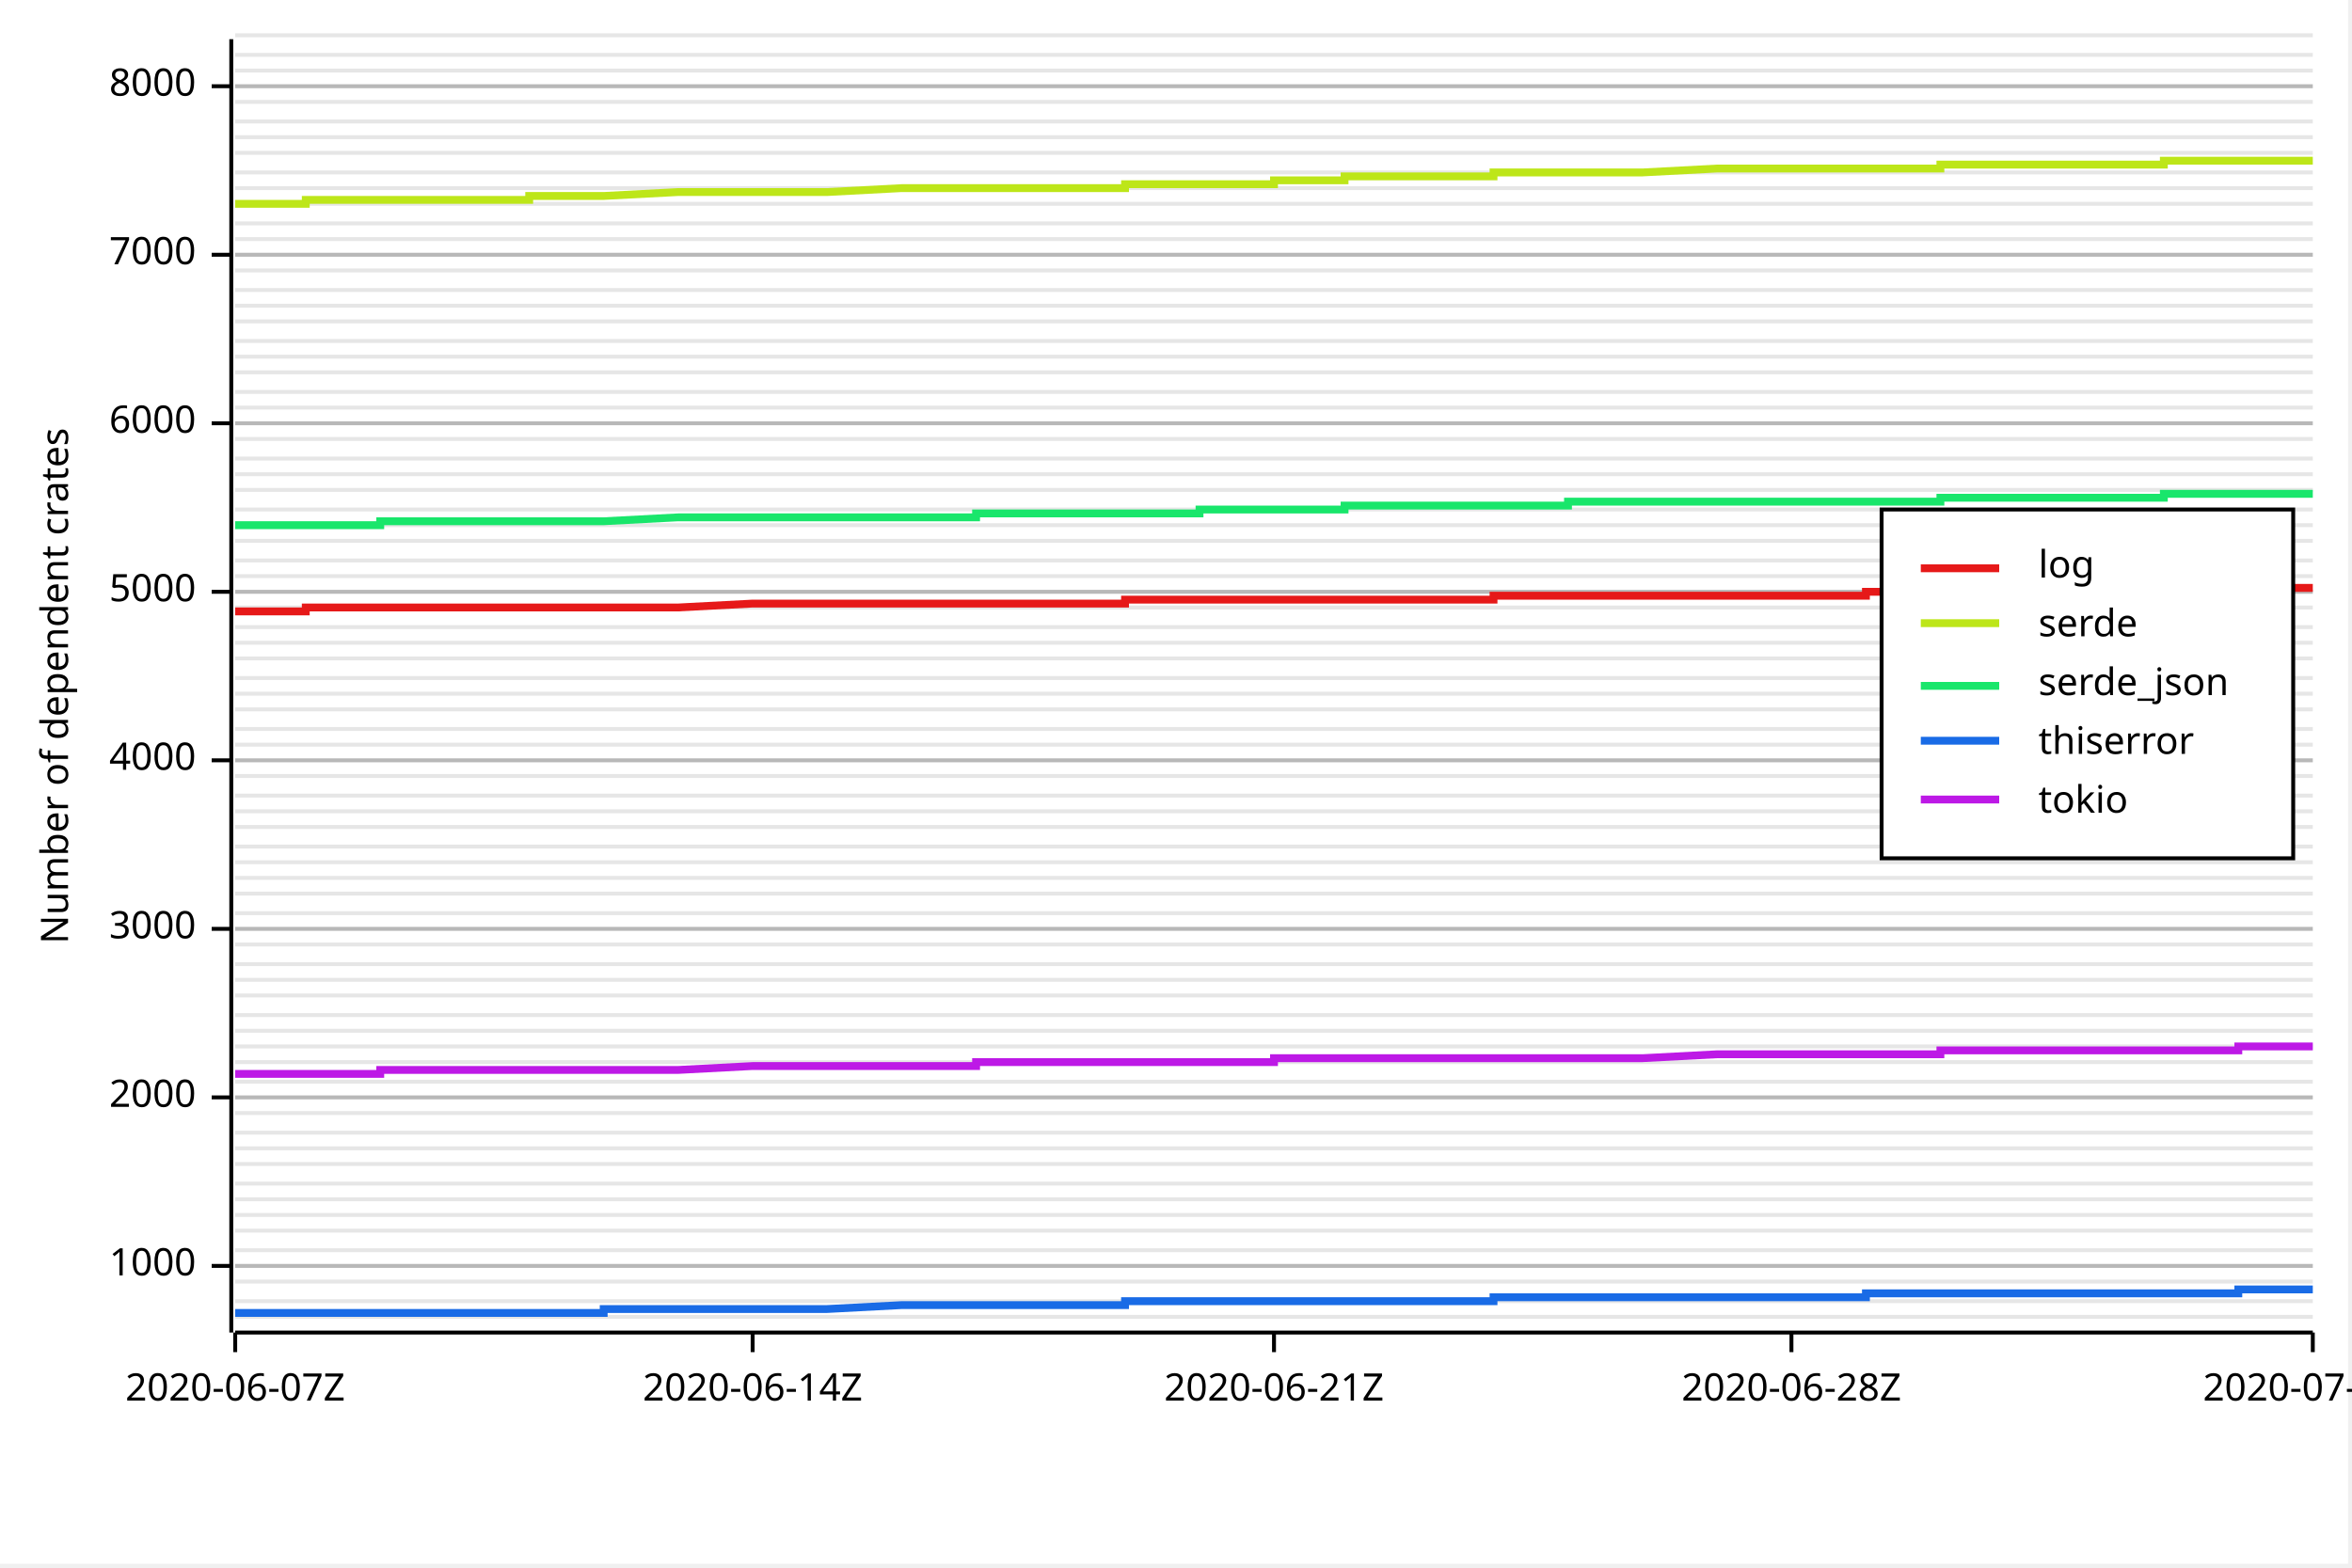
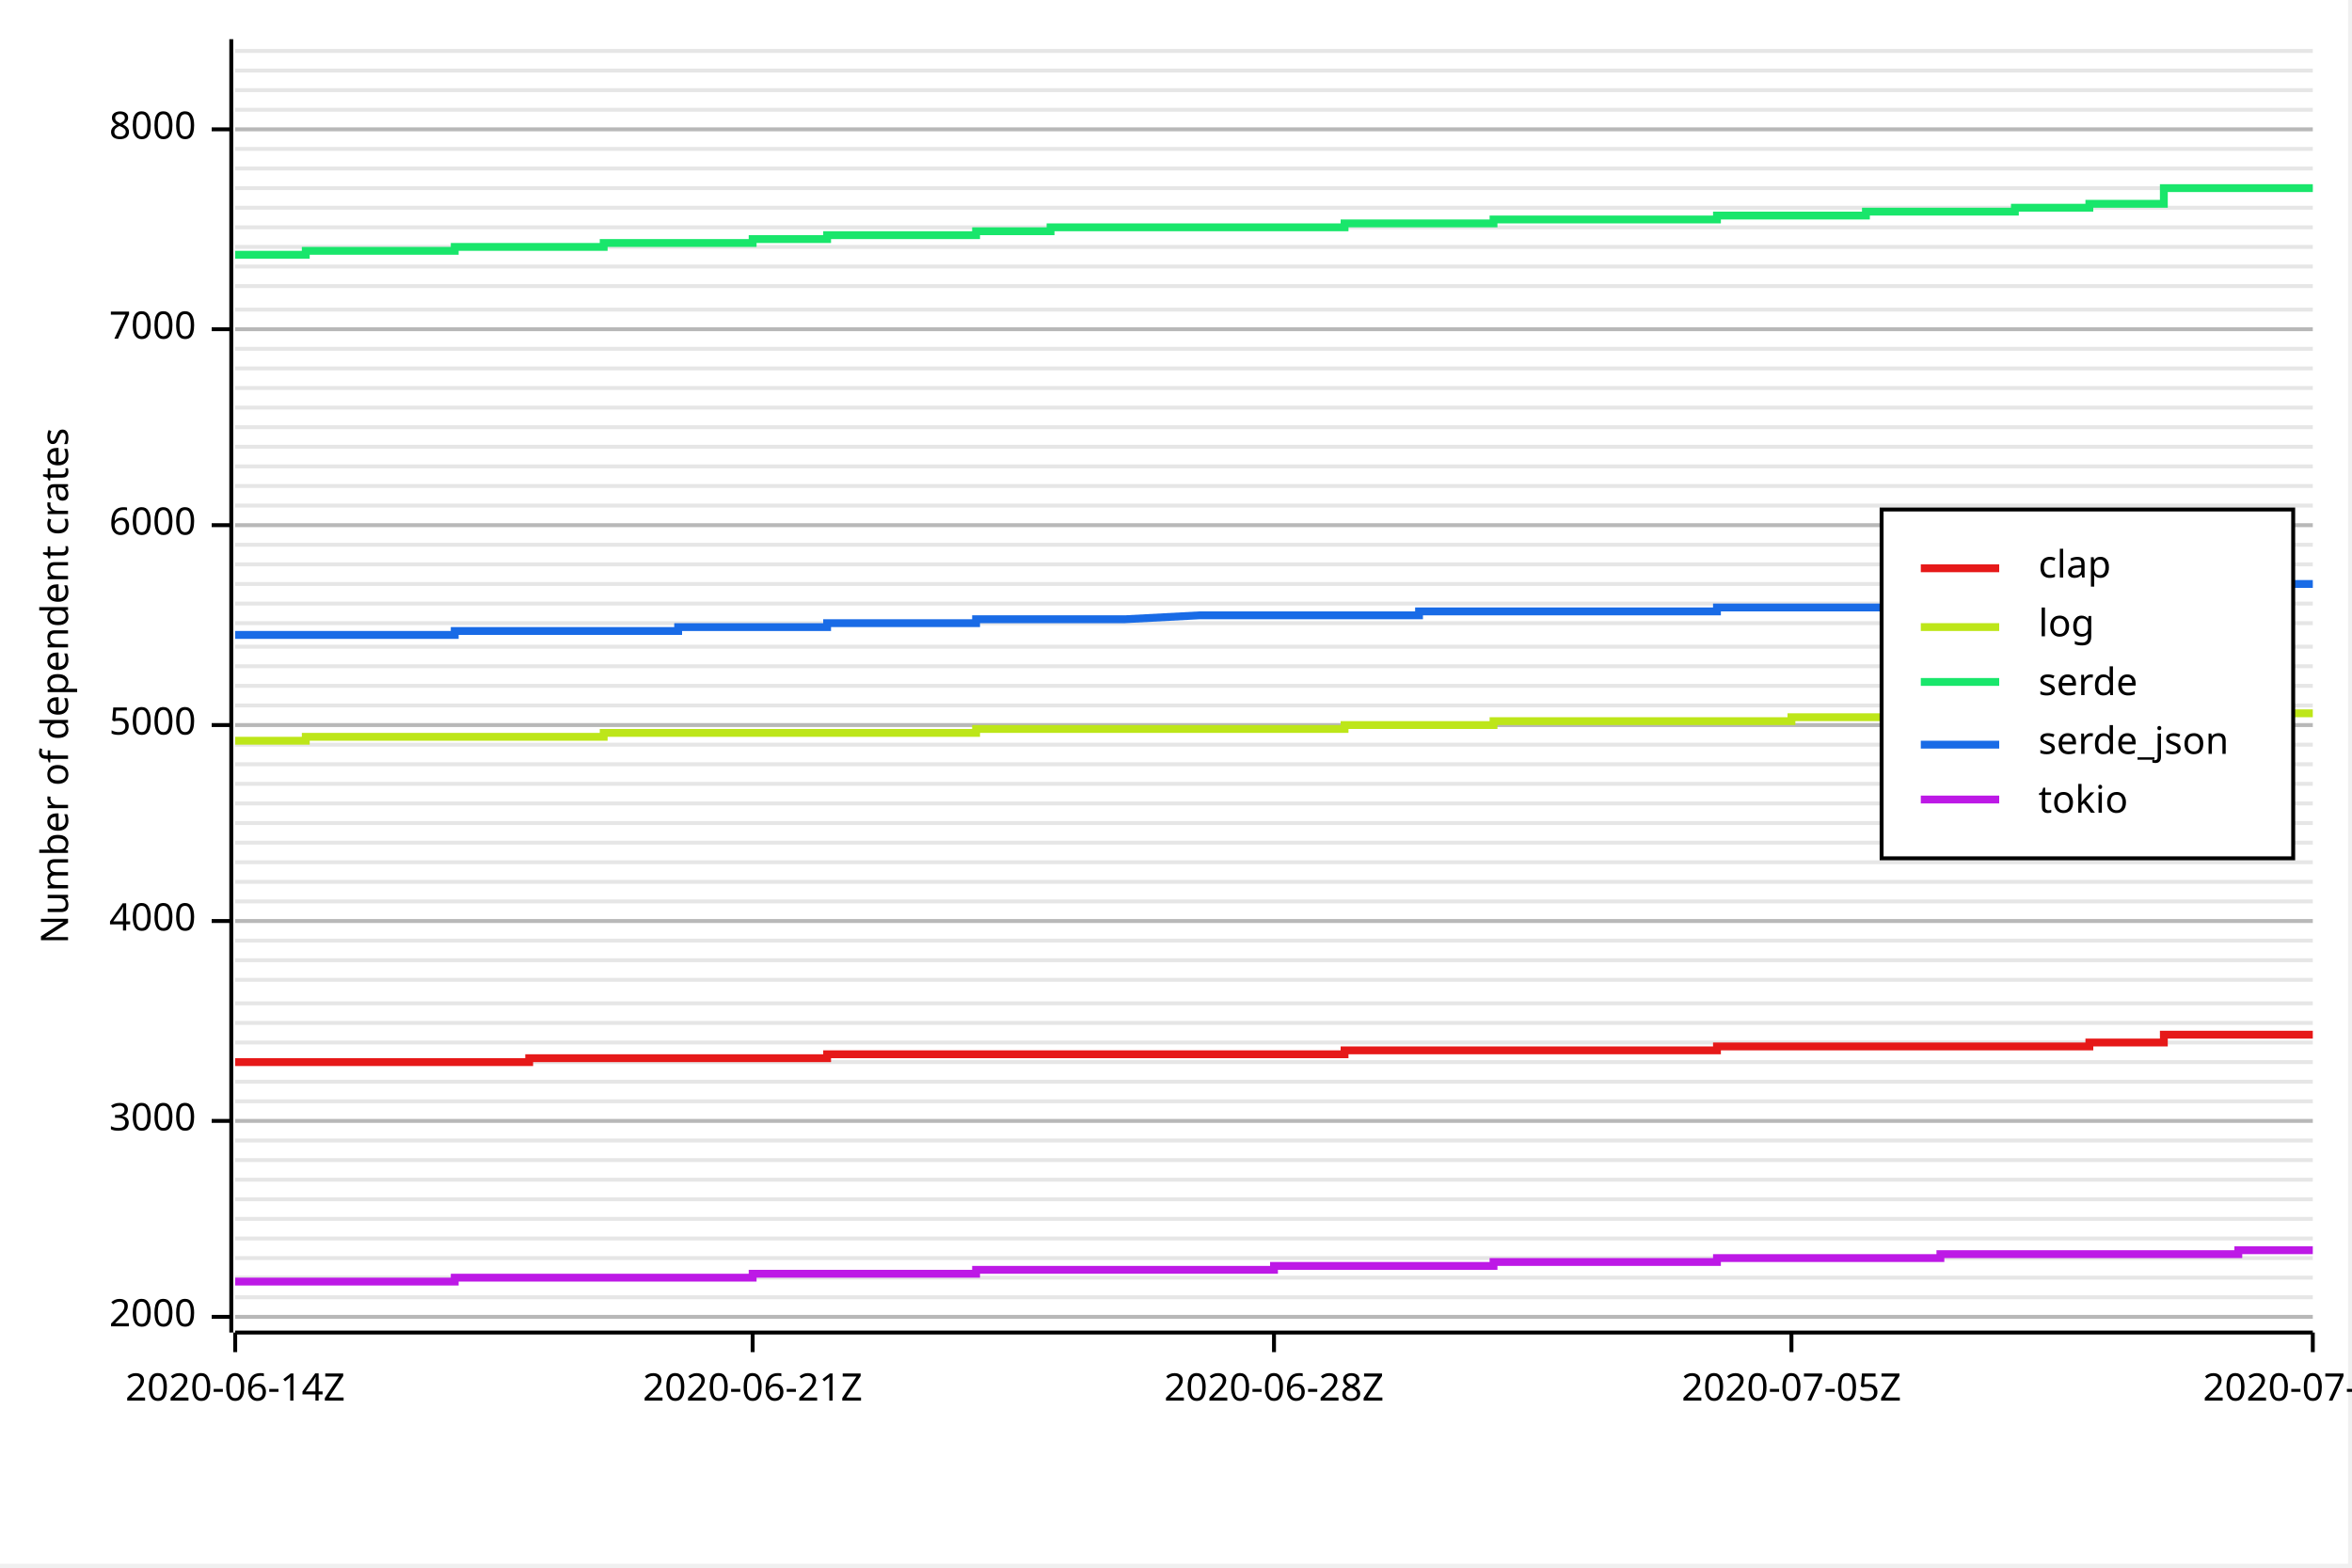
<svg xmlns="http://www.w3.org/2000/svg" width="600" height="400">
  <rect x="0" y="0" width="599" height="399" opacity="1" fill="#FFFFFF" stroke="none" />
  <line opacity="0.1" stroke="#000000" stroke-width="1" x1="60" y1="336" x2="590" y2="336" />
-   <line opacity="0.1" stroke="#000000" stroke-width="1" x1="60" y1="332" x2="590" y2="332" />
-   <line opacity="0.1" stroke="#000000" stroke-width="1" x1="60" y1="327" x2="590" y2="327" />
-   <line opacity="0.1" stroke="#000000" stroke-width="1" x1="60" y1="323" x2="590" y2="323" />
-   <line opacity="0.1" stroke="#000000" stroke-width="1" x1="60" y1="319" x2="590" y2="319" />
-   <line opacity="0.1" stroke="#000000" stroke-width="1" x1="60" y1="314" x2="590" y2="314" />
-   <line opacity="0.1" stroke="#000000" stroke-width="1" x1="60" y1="310" x2="590" y2="310" />
+   <line opacity="0.1" stroke="#000000" stroke-width="1" x1="60" y1="331" x2="590" y2="331" />
+   <line opacity="0.1" stroke="#000000" stroke-width="1" x1="60" y1="326" x2="590" y2="326" />
+   <line opacity="0.1" stroke="#000000" stroke-width="1" x1="60" y1="321" x2="590" y2="321" />
+   <line opacity="0.1" stroke="#000000" stroke-width="1" x1="60" y1="316" x2="590" y2="316" />
+   <line opacity="0.1" stroke="#000000" stroke-width="1" x1="60" y1="311" x2="590" y2="311" />
  <line opacity="0.1" stroke="#000000" stroke-width="1" x1="60" y1="306" x2="590" y2="306" />
-   <line opacity="0.1" stroke="#000000" stroke-width="1" x1="60" y1="302" x2="590" y2="302" />
-   <line opacity="0.1" stroke="#000000" stroke-width="1" x1="60" y1="297" x2="590" y2="297" />
-   <line opacity="0.1" stroke="#000000" stroke-width="1" x1="60" y1="293" x2="590" y2="293" />
-   <line opacity="0.1" stroke="#000000" stroke-width="1" x1="60" y1="289" x2="590" y2="289" />
-   <line opacity="0.1" stroke="#000000" stroke-width="1" x1="60" y1="284" x2="590" y2="284" />
-   <line opacity="0.1" stroke="#000000" stroke-width="1" x1="60" y1="280" x2="590" y2="280" />
+   <line opacity="0.1" stroke="#000000" stroke-width="1" x1="60" y1="301" x2="590" y2="301" />
+   <line opacity="0.1" stroke="#000000" stroke-width="1" x1="60" y1="296" x2="590" y2="296" />
+   <line opacity="0.1" stroke="#000000" stroke-width="1" x1="60" y1="291" x2="590" y2="291" />
+   <line opacity="0.1" stroke="#000000" stroke-width="1" x1="60" y1="286" x2="590" y2="286" />
+   <line opacity="0.1" stroke="#000000" stroke-width="1" x1="60" y1="281" x2="590" y2="281" />
  <line opacity="0.1" stroke="#000000" stroke-width="1" x1="60" y1="276" x2="590" y2="276" />
  <line opacity="0.1" stroke="#000000" stroke-width="1" x1="60" y1="271" x2="590" y2="271" />
-   <line opacity="0.1" stroke="#000000" stroke-width="1" x1="60" y1="267" x2="590" y2="267" />
-   <line opacity="0.1" stroke="#000000" stroke-width="1" x1="60" y1="263" x2="590" y2="263" />
-   <line opacity="0.1" stroke="#000000" stroke-width="1" x1="60" y1="259" x2="590" y2="259" />
-   <line opacity="0.1" stroke="#000000" stroke-width="1" x1="60" y1="254" x2="590" y2="254" />
+   <line opacity="0.1" stroke="#000000" stroke-width="1" x1="60" y1="266" x2="590" y2="266" />
+   <line opacity="0.1" stroke="#000000" stroke-width="1" x1="60" y1="261" x2="590" y2="261" />
+   <line opacity="0.1" stroke="#000000" stroke-width="1" x1="60" y1="256" x2="590" y2="256" />
  <line opacity="0.1" stroke="#000000" stroke-width="1" x1="60" y1="250" x2="590" y2="250" />
-   <line opacity="0.1" stroke="#000000" stroke-width="1" x1="60" y1="246" x2="590" y2="246" />
-   <line opacity="0.1" stroke="#000000" stroke-width="1" x1="60" y1="241" x2="590" y2="241" />
-   <line opacity="0.1" stroke="#000000" stroke-width="1" x1="60" y1="237" x2="590" y2="237" />
-   <line opacity="0.1" stroke="#000000" stroke-width="1" x1="60" y1="233" x2="590" y2="233" />
-   <line opacity="0.1" stroke="#000000" stroke-width="1" x1="60" y1="228" x2="590" y2="228" />
-   <line opacity="0.1" stroke="#000000" stroke-width="1" x1="60" y1="224" x2="590" y2="224" />
+   <line opacity="0.1" stroke="#000000" stroke-width="1" x1="60" y1="245" x2="590" y2="245" />
+   <line opacity="0.1" stroke="#000000" stroke-width="1" x1="60" y1="240" x2="590" y2="240" />
+   <line opacity="0.1" stroke="#000000" stroke-width="1" x1="60" y1="235" x2="590" y2="235" />
+   <line opacity="0.1" stroke="#000000" stroke-width="1" x1="60" y1="230" x2="590" y2="230" />
+   <line opacity="0.1" stroke="#000000" stroke-width="1" x1="60" y1="225" x2="590" y2="225" />
  <line opacity="0.1" stroke="#000000" stroke-width="1" x1="60" y1="220" x2="590" y2="220" />
-   <line opacity="0.1" stroke="#000000" stroke-width="1" x1="60" y1="216" x2="590" y2="216" />
-   <line opacity="0.1" stroke="#000000" stroke-width="1" x1="60" y1="211" x2="590" y2="211" />
-   <line opacity="0.1" stroke="#000000" stroke-width="1" x1="60" y1="207" x2="590" y2="207" />
-   <line opacity="0.1" stroke="#000000" stroke-width="1" x1="60" y1="203" x2="590" y2="203" />
-   <line opacity="0.1" stroke="#000000" stroke-width="1" x1="60" y1="198" x2="590" y2="198" />
-   <line opacity="0.1" stroke="#000000" stroke-width="1" x1="60" y1="194" x2="590" y2="194" />
+   <line opacity="0.1" stroke="#000000" stroke-width="1" x1="60" y1="215" x2="590" y2="215" />
+   <line opacity="0.1" stroke="#000000" stroke-width="1" x1="60" y1="210" x2="590" y2="210" />
+   <line opacity="0.1" stroke="#000000" stroke-width="1" x1="60" y1="205" x2="590" y2="205" />
+   <line opacity="0.1" stroke="#000000" stroke-width="1" x1="60" y1="200" x2="590" y2="200" />
+   <line opacity="0.1" stroke="#000000" stroke-width="1" x1="60" y1="195" x2="590" y2="195" />
  <line opacity="0.1" stroke="#000000" stroke-width="1" x1="60" y1="190" x2="590" y2="190" />
-   <line opacity="0.1" stroke="#000000" stroke-width="1" x1="60" y1="186" x2="590" y2="186" />
-   <line opacity="0.1" stroke="#000000" stroke-width="1" x1="60" y1="181" x2="590" y2="181" />
-   <line opacity="0.1" stroke="#000000" stroke-width="1" x1="60" y1="177" x2="590" y2="177" />
-   <line opacity="0.1" stroke="#000000" stroke-width="1" x1="60" y1="173" x2="590" y2="173" />
-   <line opacity="0.1" stroke="#000000" stroke-width="1" x1="60" y1="168" x2="590" y2="168" />
-   <line opacity="0.1" stroke="#000000" stroke-width="1" x1="60" y1="164" x2="590" y2="164" />
-   <line opacity="0.1" stroke="#000000" stroke-width="1" x1="60" y1="160" x2="590" y2="160" />
-   <line opacity="0.1" stroke="#000000" stroke-width="1" x1="60" y1="155" x2="590" y2="155" />
-   <line opacity="0.1" stroke="#000000" stroke-width="1" x1="60" y1="151" x2="590" y2="151" />
-   <line opacity="0.1" stroke="#000000" stroke-width="1" x1="60" y1="147" x2="590" y2="147" />
-   <line opacity="0.1" stroke="#000000" stroke-width="1" x1="60" y1="143" x2="590" y2="143" />
-   <line opacity="0.1" stroke="#000000" stroke-width="1" x1="60" y1="138" x2="590" y2="138" />
+   <line opacity="0.1" stroke="#000000" stroke-width="1" x1="60" y1="185" x2="590" y2="185" />
+   <line opacity="0.1" stroke="#000000" stroke-width="1" x1="60" y1="180" x2="590" y2="180" />
+   <line opacity="0.1" stroke="#000000" stroke-width="1" x1="60" y1="175" x2="590" y2="175" />
+   <line opacity="0.1" stroke="#000000" stroke-width="1" x1="60" y1="170" x2="590" y2="170" />
+   <line opacity="0.1" stroke="#000000" stroke-width="1" x1="60" y1="165" x2="590" y2="165" />
+   <line opacity="0.1" stroke="#000000" stroke-width="1" x1="60" y1="159" x2="590" y2="159" />
+   <line opacity="0.1" stroke="#000000" stroke-width="1" x1="60" y1="154" x2="590" y2="154" />
+   <line opacity="0.1" stroke="#000000" stroke-width="1" x1="60" y1="149" x2="590" y2="149" />
+   <line opacity="0.1" stroke="#000000" stroke-width="1" x1="60" y1="144" x2="590" y2="144" />
+   <line opacity="0.1" stroke="#000000" stroke-width="1" x1="60" y1="139" x2="590" y2="139" />
  <line opacity="0.1" stroke="#000000" stroke-width="1" x1="60" y1="134" x2="590" y2="134" />
-   <line opacity="0.1" stroke="#000000" stroke-width="1" x1="60" y1="130" x2="590" y2="130" />
-   <line opacity="0.1" stroke="#000000" stroke-width="1" x1="60" y1="125" x2="590" y2="125" />
-   <line opacity="0.1" stroke="#000000" stroke-width="1" x1="60" y1="121" x2="590" y2="121" />
-   <line opacity="0.1" stroke="#000000" stroke-width="1" x1="60" y1="117" x2="590" y2="117" />
-   <line opacity="0.1" stroke="#000000" stroke-width="1" x1="60" y1="112" x2="590" y2="112" />
-   <line opacity="0.1" stroke="#000000" stroke-width="1" x1="60" y1="108" x2="590" y2="108" />
+   <line opacity="0.1" stroke="#000000" stroke-width="1" x1="60" y1="129" x2="590" y2="129" />
+   <line opacity="0.1" stroke="#000000" stroke-width="1" x1="60" y1="124" x2="590" y2="124" />
+   <line opacity="0.1" stroke="#000000" stroke-width="1" x1="60" y1="119" x2="590" y2="119" />
+   <line opacity="0.1" stroke="#000000" stroke-width="1" x1="60" y1="114" x2="590" y2="114" />
+   <line opacity="0.1" stroke="#000000" stroke-width="1" x1="60" y1="109" x2="590" y2="109" />
  <line opacity="0.1" stroke="#000000" stroke-width="1" x1="60" y1="104" x2="590" y2="104" />
-   <line opacity="0.1" stroke="#000000" stroke-width="1" x1="60" y1="100" x2="590" y2="100" />
-   <line opacity="0.1" stroke="#000000" stroke-width="1" x1="60" y1="95" x2="590" y2="95" />
-   <line opacity="0.1" stroke="#000000" stroke-width="1" x1="60" y1="91" x2="590" y2="91" />
-   <line opacity="0.1" stroke="#000000" stroke-width="1" x1="60" y1="87" x2="590" y2="87" />
-   <line opacity="0.1" stroke="#000000" stroke-width="1" x1="60" y1="82" x2="590" y2="82" />
-   <line opacity="0.1" stroke="#000000" stroke-width="1" x1="60" y1="78" x2="590" y2="78" />
-   <line opacity="0.1" stroke="#000000" stroke-width="1" x1="60" y1="74" x2="590" y2="74" />
-   <line opacity="0.1" stroke="#000000" stroke-width="1" x1="60" y1="69" x2="590" y2="69" />
-   <line opacity="0.1" stroke="#000000" stroke-width="1" x1="60" y1="65" x2="590" y2="65" />
-   <line opacity="0.1" stroke="#000000" stroke-width="1" x1="60" y1="61" x2="590" y2="61" />
-   <line opacity="0.1" stroke="#000000" stroke-width="1" x1="60" y1="57" x2="590" y2="57" />
-   <line opacity="0.1" stroke="#000000" stroke-width="1" x1="60" y1="52" x2="590" y2="52" />
+   <line opacity="0.1" stroke="#000000" stroke-width="1" x1="60" y1="99" x2="590" y2="99" />
+   <line opacity="0.1" stroke="#000000" stroke-width="1" x1="60" y1="94" x2="590" y2="94" />
+   <line opacity="0.1" stroke="#000000" stroke-width="1" x1="60" y1="89" x2="590" y2="89" />
+   <line opacity="0.1" stroke="#000000" stroke-width="1" x1="60" y1="84" x2="590" y2="84" />
+   <line opacity="0.1" stroke="#000000" stroke-width="1" x1="60" y1="79" x2="590" y2="79" />
+   <line opacity="0.1" stroke="#000000" stroke-width="1" x1="60" y1="73" x2="590" y2="73" />
+   <line opacity="0.1" stroke="#000000" stroke-width="1" x1="60" y1="68" x2="590" y2="68" />
+   <line opacity="0.1" stroke="#000000" stroke-width="1" x1="60" y1="63" x2="590" y2="63" />
+   <line opacity="0.1" stroke="#000000" stroke-width="1" x1="60" y1="58" x2="590" y2="58" />
+   <line opacity="0.1" stroke="#000000" stroke-width="1" x1="60" y1="53" x2="590" y2="53" />
  <line opacity="0.1" stroke="#000000" stroke-width="1" x1="60" y1="48" x2="590" y2="48" />
-   <line opacity="0.1" stroke="#000000" stroke-width="1" x1="60" y1="44" x2="590" y2="44" />
-   <line opacity="0.1" stroke="#000000" stroke-width="1" x1="60" y1="39" x2="590" y2="39" />
-   <line opacity="0.1" stroke="#000000" stroke-width="1" x1="60" y1="35" x2="590" y2="35" />
-   <line opacity="0.1" stroke="#000000" stroke-width="1" x1="60" y1="31" x2="590" y2="31" />
-   <line opacity="0.1" stroke="#000000" stroke-width="1" x1="60" y1="26" x2="590" y2="26" />
-   <line opacity="0.1" stroke="#000000" stroke-width="1" x1="60" y1="22" x2="590" y2="22" />
+   <line opacity="0.1" stroke="#000000" stroke-width="1" x1="60" y1="43" x2="590" y2="43" />
+   <line opacity="0.1" stroke="#000000" stroke-width="1" x1="60" y1="38" x2="590" y2="38" />
+   <line opacity="0.1" stroke="#000000" stroke-width="1" x1="60" y1="33" x2="590" y2="33" />
+   <line opacity="0.1" stroke="#000000" stroke-width="1" x1="60" y1="28" x2="590" y2="28" />
+   <line opacity="0.1" stroke="#000000" stroke-width="1" x1="60" y1="23" x2="590" y2="23" />
  <line opacity="0.1" stroke="#000000" stroke-width="1" x1="60" y1="18" x2="590" y2="18" />
-   <line opacity="0.1" stroke="#000000" stroke-width="1" x1="60" y1="14" x2="590" y2="14" />
-   <line opacity="0.1" stroke="#000000" stroke-width="1" x1="60" y1="9" x2="590" y2="9" />
+   <line opacity="0.1" stroke="#000000" stroke-width="1" x1="60" y1="13" x2="590" y2="13" />
  <text x="10" y="175" dy="0.76em" text-anchor="middle" font-family="sans-serif" font-size="9.677" opacity="1" fill="#000000" transform="rotate(270, 10, 175)">
Number of dependent crates
</text>
-   <line opacity="0.2" stroke="#000000" stroke-width="1" x1="60" y1="323" x2="590" y2="323" />
-   <line opacity="0.2" stroke="#000000" stroke-width="1" x1="60" y1="280" x2="590" y2="280" />
-   <line opacity="0.2" stroke="#000000" stroke-width="1" x1="60" y1="237" x2="590" y2="237" />
-   <line opacity="0.2" stroke="#000000" stroke-width="1" x1="60" y1="194" x2="590" y2="194" />
-   <line opacity="0.2" stroke="#000000" stroke-width="1" x1="60" y1="151" x2="590" y2="151" />
-   <line opacity="0.2" stroke="#000000" stroke-width="1" x1="60" y1="108" x2="590" y2="108" />
-   <line opacity="0.2" stroke="#000000" stroke-width="1" x1="60" y1="65" x2="590" y2="65" />
-   <line opacity="0.2" stroke="#000000" stroke-width="1" x1="60" y1="22" x2="590" y2="22" />
+   <line opacity="0.2" stroke="#000000" stroke-width="1" x1="60" y1="336" x2="590" y2="336" />
+   <line opacity="0.2" stroke="#000000" stroke-width="1" x1="60" y1="286" x2="590" y2="286" />
+   <line opacity="0.2" stroke="#000000" stroke-width="1" x1="60" y1="235" x2="590" y2="235" />
+   <line opacity="0.2" stroke="#000000" stroke-width="1" x1="60" y1="185" x2="590" y2="185" />
+   <line opacity="0.2" stroke="#000000" stroke-width="1" x1="60" y1="134" x2="590" y2="134" />
+   <line opacity="0.2" stroke="#000000" stroke-width="1" x1="60" y1="84" x2="590" y2="84" />
+   <line opacity="0.2" stroke="#000000" stroke-width="1" x1="60" y1="33" x2="590" y2="33" />
  <polyline fill="none" opacity="1" stroke="#000000" stroke-width="1" points="59,10 59,340 " />
-   <text x="50" y="323" dy="0.5ex" text-anchor="end" font-family="sans-serif" font-size="9.677" opacity="1" fill="#000000">
- 1000
- </text>
-   <polyline fill="none" opacity="1" stroke="#000000" stroke-width="1" points="54,323 59,323 " />
-   <text x="50" y="280" dy="0.5ex" text-anchor="end" font-family="sans-serif" font-size="9.677" opacity="1" fill="#000000">
+   <text x="50" y="336" dy="0.5ex" text-anchor="end" font-family="sans-serif" font-size="9.677" opacity="1" fill="#000000">
2000
</text>
-   <polyline fill="none" opacity="1" stroke="#000000" stroke-width="1" points="54,280 59,280 " />
-   <text x="50" y="237" dy="0.5ex" text-anchor="end" font-family="sans-serif" font-size="9.677" opacity="1" fill="#000000">
+   <polyline fill="none" opacity="1" stroke="#000000" stroke-width="1" points="54,336 59,336 " />
+   <text x="50" y="286" dy="0.5ex" text-anchor="end" font-family="sans-serif" font-size="9.677" opacity="1" fill="#000000">
3000
</text>
-   <polyline fill="none" opacity="1" stroke="#000000" stroke-width="1" points="54,237 59,237 " />
-   <text x="50" y="194" dy="0.5ex" text-anchor="end" font-family="sans-serif" font-size="9.677" opacity="1" fill="#000000">
+   <polyline fill="none" opacity="1" stroke="#000000" stroke-width="1" points="54,286 59,286 " />
+   <text x="50" y="235" dy="0.5ex" text-anchor="end" font-family="sans-serif" font-size="9.677" opacity="1" fill="#000000">
4000
</text>
-   <polyline fill="none" opacity="1" stroke="#000000" stroke-width="1" points="54,194 59,194 " />
-   <text x="50" y="151" dy="0.5ex" text-anchor="end" font-family="sans-serif" font-size="9.677" opacity="1" fill="#000000">
+   <polyline fill="none" opacity="1" stroke="#000000" stroke-width="1" points="54,235 59,235 " />
+   <text x="50" y="185" dy="0.5ex" text-anchor="end" font-family="sans-serif" font-size="9.677" opacity="1" fill="#000000">
5000
</text>
-   <polyline fill="none" opacity="1" stroke="#000000" stroke-width="1" points="54,151 59,151 " />
-   <text x="50" y="108" dy="0.5ex" text-anchor="end" font-family="sans-serif" font-size="9.677" opacity="1" fill="#000000">
+   <polyline fill="none" opacity="1" stroke="#000000" stroke-width="1" points="54,185 59,185 " />
+   <text x="50" y="134" dy="0.5ex" text-anchor="end" font-family="sans-serif" font-size="9.677" opacity="1" fill="#000000">
6000
</text>
-   <polyline fill="none" opacity="1" stroke="#000000" stroke-width="1" points="54,108 59,108 " />
-   <text x="50" y="65" dy="0.5ex" text-anchor="end" font-family="sans-serif" font-size="9.677" opacity="1" fill="#000000">
+   <polyline fill="none" opacity="1" stroke="#000000" stroke-width="1" points="54,134 59,134 " />
+   <text x="50" y="84" dy="0.5ex" text-anchor="end" font-family="sans-serif" font-size="9.677" opacity="1" fill="#000000">
7000
</text>
-   <polyline fill="none" opacity="1" stroke="#000000" stroke-width="1" points="54,65 59,65 " />
-   <text x="50" y="22" dy="0.5ex" text-anchor="end" font-family="sans-serif" font-size="9.677" opacity="1" fill="#000000">
+   <polyline fill="none" opacity="1" stroke="#000000" stroke-width="1" points="54,84 59,84 " />
+   <text x="50" y="33" dy="0.5ex" text-anchor="end" font-family="sans-serif" font-size="9.677" opacity="1" fill="#000000">
8000
</text>
-   <polyline fill="none" opacity="1" stroke="#000000" stroke-width="1" points="54,22 59,22 " />
+   <polyline fill="none" opacity="1" stroke="#000000" stroke-width="1" points="54,33 59,33 " />
  <polyline fill="none" opacity="1" stroke="#000000" stroke-width="1" points="60,340 590,340 " />
  <text x="60" y="350" dy="0.76em" text-anchor="middle" font-family="sans-serif" font-size="9.677" opacity="1" fill="#000000">
- 2020-06-07Z
+ 2020-06-14Z
</text>
  <polyline fill="none" opacity="1" stroke="#000000" stroke-width="1" points="60,340 60,345 " />
  <text x="192" y="350" dy="0.76em" text-anchor="middle" font-family="sans-serif" font-size="9.677" opacity="1" fill="#000000">
- 2020-06-14Z
+ 2020-06-21Z
</text>
  <polyline fill="none" opacity="1" stroke="#000000" stroke-width="1" points="192,340 192,345 " />
  <text x="325" y="350" dy="0.76em" text-anchor="middle" font-family="sans-serif" font-size="9.677" opacity="1" fill="#000000">
- 2020-06-21Z
+ 2020-06-28Z
</text>
  <polyline fill="none" opacity="1" stroke="#000000" stroke-width="1" points="325,340 325,345 " />
  <text x="457" y="350" dy="0.76em" text-anchor="middle" font-family="sans-serif" font-size="9.677" opacity="1" fill="#000000">
- 2020-06-28Z
+ 2020-07-05Z
</text>
  <polyline fill="none" opacity="1" stroke="#000000" stroke-width="1" points="457,340 457,345 " />
  <text x="590" y="350" dy="0.76em" text-anchor="middle" font-family="sans-serif" font-size="9.677" opacity="1" fill="#000000">
- 2020-07-05Z
+ 2020-07-12Z
</text>
  <polyline fill="none" opacity="1" stroke="#000000" stroke-width="1" points="590,340 590,345 " />
-   <polyline fill="none" opacity="1" stroke="#E61919" stroke-width="2" points="60,156 78,156 78,155 97,155 97,155 116,155 116,155 135,155 135,155 154,155 154,155 173,155 192,154 211,154 211,154 230,154 249,154 249,154 268,154 268,154 287,154 287,153 306,153 306,153 325,153 325,153 343,153 343,153 362,153 362,153 381,153 381,152 400,152 400,152 419,152 419,152 438,152 457,152 457,152 476,152 476,151 495,151 495,151 514,151 514,151 533,151 533,151 552,151 552,151 571,151 571,150 590,150 " />
-   <polyline fill="none" opacity="1" stroke="#BDE619" stroke-width="2" points="60,52 78,52 78,51 97,51 97,51 116,51 116,51 135,51 135,50 154,50 154,50 173,49 192,49 211,49 211,49 230,48 249,48 249,48 268,48 268,48 287,48 287,47 306,47 306,47 325,47 325,46 343,46 343,45 362,45 362,45 381,45 381,44 400,44 400,44 419,44 419,44 438,43 457,43 457,43 476,43 476,43 495,43 495,42 514,42 514,42 533,42 533,42 552,42 552,41 571,41 571,41 590,41 " />
-   <polyline fill="none" opacity="1" stroke="#19E66B" stroke-width="2" points="60,134 78,134 78,134 97,134 97,133 116,133 116,133 135,133 135,133 154,133 154,133 173,132 192,132 211,132 211,132 230,132 249,132 249,131 268,131 268,131 287,131 287,131 306,131 306,130 325,130 325,130 343,130 343,129 362,129 362,129 381,129 381,129 400,129 400,128 419,128 419,128 438,128 457,128 457,128 476,128 476,128 495,128 495,127 514,127 514,127 533,127 533,127 552,127 552,126 571,126 571,126 590,126 " />
-   <polyline fill="none" opacity="1" stroke="#196BE6" stroke-width="2" points="60,335 78,335 78,335 97,335 97,335 116,335 116,335 135,335 135,335 154,335 154,334 173,334 192,334 211,334 211,334 230,333 249,333 249,333 268,333 268,333 287,333 287,332 306,332 306,332 325,332 325,332 343,332 343,332 362,332 362,332 381,332 381,331 400,331 400,331 419,331 419,331 438,331 457,331 457,331 476,331 476,330 495,330 495,330 514,330 514,330 533,330 533,330 552,330 552,330 571,330 571,329 590,329 " />
-   <polyline fill="none" opacity="1" stroke="#BD19E6" stroke-width="2" points="60,274 78,274 78,274 97,274 97,273 116,273 116,273 135,273 135,273 154,273 154,273 173,273 192,272 211,272 211,272 230,272 249,272 249,271 268,271 268,271 287,271 287,271 306,271 306,271 325,271 325,270 343,270 343,270 362,270 362,270 381,270 381,270 400,270 400,270 419,270 419,270 438,269 457,269 457,269 476,269 476,269 495,269 495,268 514,268 514,268 533,268 533,268 552,268 552,268 571,268 571,267 590,267 " />
+   <polyline fill="none" opacity="1" stroke="#E61919" stroke-width="2" points="60,271 78,271 78,271 97,271 116,271 116,271 135,271 135,270 154,270 154,270 173,270 173,270 192,270 192,270 211,270 211,269 230,269 230,269 249,269 249,269 268,269 268,269 287,269 287,269 306,269 325,269 325,269 343,269 343,268 362,268 362,268 381,268 381,268 400,268 400,268 419,268 419,268 438,268 438,267 457,267 457,267 476,267 476,267 495,267 495,267 514,267 514,267 533,267 533,266 552,266 552,264 571,264 571,264 590,264 " />
+   <polyline fill="none" opacity="1" stroke="#BDE619" stroke-width="2" points="60,189 78,189 78,188 97,188 116,188 116,188 135,188 135,188 154,188 154,187 173,187 173,187 192,187 192,187 211,187 211,187 230,187 230,187 249,187 249,186 268,186 268,186 287,186 287,186 306,186 325,186 325,186 343,186 343,185 362,185 362,185 381,185 381,184 400,184 400,184 419,184 419,184 438,184 438,184 457,184 457,183 476,183 476,183 495,183 495,182 514,182 514,182 533,182 533,182 552,182 552,182 571,182 571,182 590,182 " />
+   <polyline fill="none" opacity="1" stroke="#19E66B" stroke-width="2" points="60,65 78,65 78,64 97,64 116,64 116,63 135,63 135,63 154,63 154,62 173,62 173,62 192,62 192,61 211,61 211,60 230,60 230,60 249,60 249,59 268,59 268,58 287,58 287,58 306,58 325,58 325,58 343,58 343,57 362,57 362,57 381,57 381,56 400,56 400,56 419,56 419,56 438,56 438,55 457,55 457,55 476,55 476,54 495,54 495,54 514,54 514,53 533,53 533,52 552,52 552,48 571,48 571,48 590,48 " />
+   <polyline fill="none" opacity="1" stroke="#196BE6" stroke-width="2" points="60,162 78,162 78,162 97,162 116,162 116,161 135,161 135,161 154,161 154,161 173,161 173,160 192,160 192,160 211,160 211,159 230,159 230,159 249,159 249,158 268,158 268,158 287,158 287,158 306,157 325,157 325,157 343,157 343,157 362,157 362,156 381,156 381,156 400,156 400,156 419,156 419,156 438,156 438,155 457,155 457,155 476,155 476,155 495,155 495,154 514,154 514,154 533,154 533,154 552,154 552,149 571,149 571,149 590,149 " />
+   <polyline fill="none" opacity="1" stroke="#BD19E6" stroke-width="2" points="60,327 78,327 78,327 97,327 116,327 116,326 135,326 135,326 154,326 154,326 173,326 173,326 192,326 192,325 211,325 211,325 230,325 230,325 249,325 249,324 268,324 268,324 287,324 287,324 306,324 325,324 325,323 343,323 343,323 362,323 362,323 381,323 381,322 400,322 400,322 419,322 419,322 438,322 438,321 457,321 457,321 476,321 476,321 495,321 495,320 514,320 514,320 533,320 533,320 552,320 552,320 571,320 571,319 590,319 " />
  <rect x="480" y="130" width="105" height="89" opacity="1" fill="#FFFFFF" stroke="none" />
  <rect x="480" y="130" width="105" height="89" opacity="1" fill="none" stroke="#000000" />
  <text x="520" y="140" dy="0.76em" text-anchor="start" font-family="sans-serif" font-size="9.677" opacity="1" fill="#000000">
+ clap
+ </text>
+   <text x="520" y="155" dy="0.76em" text-anchor="start" font-family="sans-serif" font-size="9.677" opacity="1" fill="#000000">
log
</text>
-   <text x="520" y="155" dy="0.76em" text-anchor="start" font-family="sans-serif" font-size="9.677" opacity="1" fill="#000000">
+   <text x="520" y="170" dy="0.76em" text-anchor="start" font-family="sans-serif" font-size="9.677" opacity="1" fill="#000000">
serde
</text>
-   <text x="520" y="170" dy="0.76em" text-anchor="start" font-family="sans-serif" font-size="9.677" opacity="1" fill="#000000">
+   <text x="520" y="185" dy="0.76em" text-anchor="start" font-family="sans-serif" font-size="9.677" opacity="1" fill="#000000">
serde_json
- </text>
-   <text x="520" y="185" dy="0.76em" text-anchor="start" font-family="sans-serif" font-size="9.677" opacity="1" fill="#000000">
- thiserror
</text>
  <text x="520" y="200" dy="0.76em" text-anchor="start" font-family="sans-serif" font-size="9.677" opacity="1" fill="#000000">
tokio
</text>
  <polyline fill="none" opacity="1" stroke="#E61919" stroke-width="2" points="490,145 510,145 " />
-   <polyline fill="none" opacity="1" stroke="#BDE619" stroke-width="2" points="490,159 510,159 " />
-   <polyline fill="none" opacity="1" stroke="#19E66B" stroke-width="2" points="490,175 510,175 " />
-   <polyline fill="none" opacity="1" stroke="#196BE6" stroke-width="2" points="490,189 510,189 " />
+   <polyline fill="none" opacity="1" stroke="#BDE619" stroke-width="2" points="490,160 510,160 " />
+   <polyline fill="none" opacity="1" stroke="#19E66B" stroke-width="2" points="490,174 510,174 " />
+   <polyline fill="none" opacity="1" stroke="#196BE6" stroke-width="2" points="490,190 510,190 " />
  <polyline fill="none" opacity="1" stroke="#BD19E6" stroke-width="2" points="490,204 510,204 " />
</svg>
